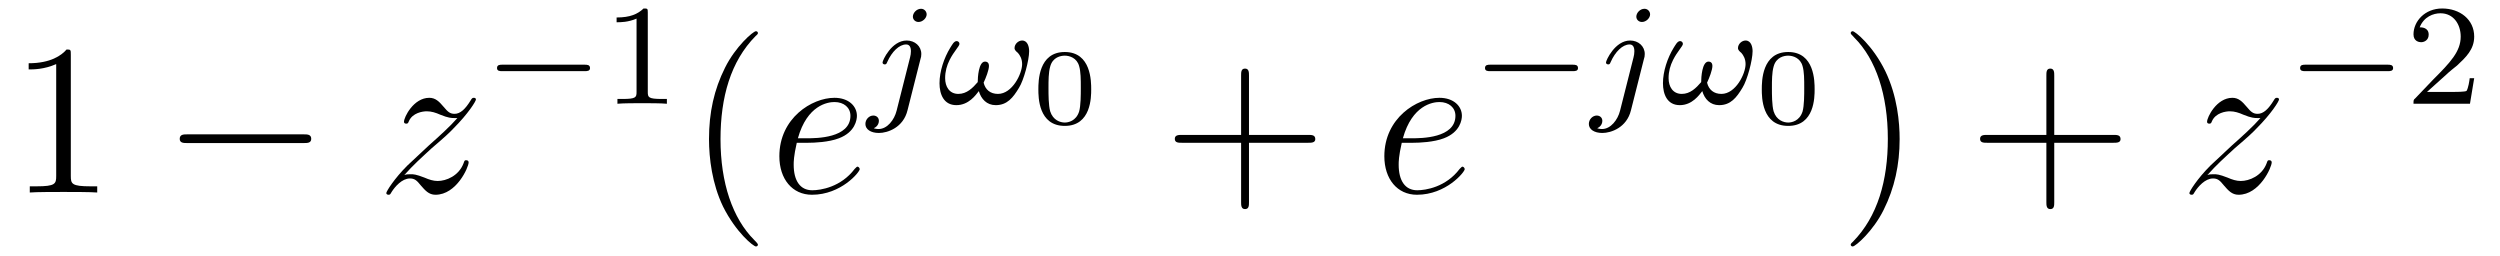
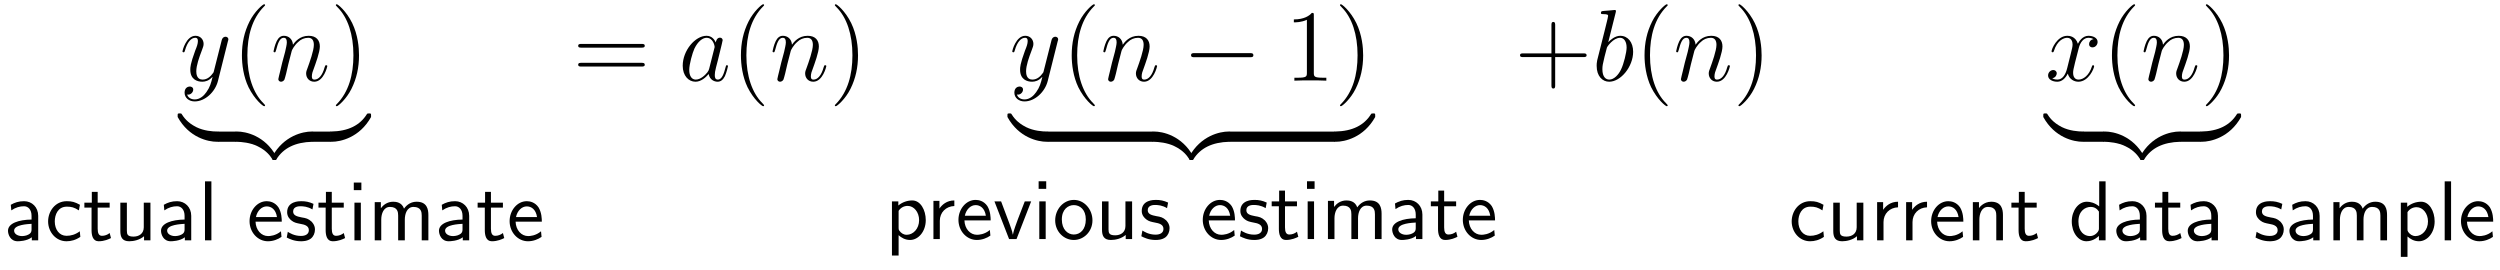
- <svg xmlns="http://www.w3.org/2000/svg" xmlns:xlink="http://www.w3.org/1999/xlink" viewBox="0 0 139.019 14.194" version="1.2">
+ <svg xmlns="http://www.w3.org/2000/svg" xmlns:xlink="http://www.w3.org/1999/xlink" viewBox="0 0 293.428 31.641" version="1.2">
  <defs>
    <g>
      <symbol overflow="visible" id="glyph0-0">
        <path style="stroke:none;" d="" />
      </symbol>
      <symbol overflow="visible" id="glyph0-1">
+         <path style="stroke:none;" d="M 3.141 1.344 C 2.828 1.797 2.359 2.203 1.766 2.203 C 1.625 2.203 1.047 2.172 0.875 1.625 C 0.906 1.641 0.969 1.641 0.984 1.641 C 1.344 1.641 1.594 1.328 1.594 1.047 C 1.594 0.781 1.359 0.688 1.188 0.688 C 0.984 0.688 0.578 0.828 0.578 1.406 C 0.578 2.016 1.094 2.438 1.766 2.438 C 2.969 2.438 4.172 1.344 4.5 0.016 L 5.672 -4.656 C 5.688 -4.703 5.719 -4.781 5.719 -4.859 C 5.719 -5.031 5.562 -5.156 5.391 -5.156 C 5.281 -5.156 5.031 -5.109 4.938 -4.75 L 4.047 -1.234 C 4 -1.016 4 -0.984 3.891 -0.859 C 3.656 -0.531 3.266 -0.125 2.688 -0.125 C 2.016 -0.125 1.953 -0.781 1.953 -1.094 C 1.953 -1.781 2.281 -2.703 2.609 -3.562 C 2.734 -3.906 2.812 -4.078 2.812 -4.312 C 2.812 -4.812 2.453 -5.266 1.859 -5.266 C 0.766 -5.266 0.328 -3.531 0.328 -3.438 C 0.328 -3.391 0.375 -3.328 0.453 -3.328 C 0.562 -3.328 0.578 -3.375 0.625 -3.547 C 0.906 -4.547 1.359 -5.031 1.828 -5.031 C 1.938 -5.031 2.141 -5.031 2.141 -4.641 C 2.141 -4.328 2.016 -3.984 1.828 -3.531 C 1.25 -1.953 1.25 -1.562 1.25 -1.281 C 1.25 -0.141 2.062 0.125 2.656 0.125 C 3 0.125 3.438 0.016 3.844 -0.438 L 3.859 -0.422 C 3.688 0.281 3.562 0.75 3.141 1.344 Z M 3.141 1.344 " />
+       </symbol>
+       <symbol overflow="visible" id="glyph0-2">
+         <path style="stroke:none;" d="M 2.469 -3.5 C 2.484 -3.578 2.781 -4.172 3.234 -4.547 C 3.531 -4.844 3.938 -5.031 4.406 -5.031 C 4.891 -5.031 5.062 -4.672 5.062 -4.203 C 5.062 -3.516 4.562 -2.156 4.328 -1.5 C 4.219 -1.219 4.156 -1.062 4.156 -0.844 C 4.156 -0.312 4.531 0.125 5.109 0.125 C 6.219 0.125 6.641 -1.641 6.641 -1.703 C 6.641 -1.766 6.594 -1.812 6.516 -1.812 C 6.406 -1.812 6.391 -1.781 6.328 -1.578 C 6.062 -0.594 5.609 -0.125 5.141 -0.125 C 5.016 -0.125 4.828 -0.125 4.828 -0.516 C 4.828 -0.812 4.953 -1.172 5.031 -1.344 C 5.266 -2 5.766 -3.328 5.766 -4.016 C 5.766 -4.734 5.359 -5.266 4.453 -5.266 C 3.375 -5.266 2.828 -4.516 2.609 -4.219 C 2.562 -4.906 2.078 -5.266 1.547 -5.266 C 1.172 -5.266 0.906 -5.047 0.703 -4.641 C 0.484 -4.203 0.328 -3.484 0.328 -3.438 C 0.328 -3.391 0.375 -3.328 0.453 -3.328 C 0.547 -3.328 0.562 -3.344 0.641 -3.625 C 0.828 -4.344 1.047 -5.031 1.516 -5.031 C 1.797 -5.031 1.891 -4.844 1.891 -4.484 C 1.891 -4.219 1.766 -3.75 1.688 -3.375 L 1.344 -2.094 C 1.297 -1.859 1.172 -1.328 1.109 -1.109 C 1.031 -0.797 0.891 -0.234 0.891 -0.172 C 0.891 -0.016 1.031 0.125 1.203 0.125 C 1.344 0.125 1.516 0.047 1.609 -0.125 C 1.641 -0.188 1.75 -0.609 1.812 -0.844 L 2.062 -1.922 Z M 2.469 -3.5 " />
+       </symbol>
+       <symbol overflow="visible" id="glyph0-3">
+         <path style="stroke:none;" d="M 3.594 -1.422 C 3.531 -1.219 3.531 -1.188 3.375 -0.969 C 3.109 -0.641 2.578 -0.125 2.016 -0.125 C 1.531 -0.125 1.25 -0.562 1.25 -1.266 C 1.25 -1.922 1.625 -3.266 1.859 -3.766 C 2.266 -4.609 2.828 -5.031 3.281 -5.031 C 4.078 -5.031 4.234 -4.047 4.234 -3.953 C 4.234 -3.938 4.203 -3.797 4.188 -3.766 Z M 4.359 -4.484 C 4.234 -4.797 3.906 -5.266 3.281 -5.266 C 1.938 -5.266 0.484 -3.531 0.484 -1.75 C 0.484 -0.578 1.172 0.125 1.984 0.125 C 2.641 0.125 3.203 -0.391 3.531 -0.781 C 3.656 -0.078 4.219 0.125 4.578 0.125 C 4.938 0.125 5.219 -0.094 5.438 -0.531 C 5.625 -0.938 5.797 -1.656 5.797 -1.703 C 5.797 -1.766 5.75 -1.812 5.672 -1.812 C 5.562 -1.812 5.562 -1.75 5.516 -1.578 C 5.328 -0.875 5.109 -0.125 4.609 -0.125 C 4.266 -0.125 4.25 -0.438 4.25 -0.672 C 4.25 -0.938 4.281 -1.078 4.391 -1.547 C 4.469 -1.844 4.531 -2.109 4.625 -2.453 C 5.062 -4.25 5.172 -4.672 5.172 -4.75 C 5.172 -4.906 5.047 -5.047 4.859 -5.047 C 4.484 -5.047 4.391 -4.625 4.359 -4.484 Z M 4.359 -4.484 " />
+       </symbol>
+       <symbol overflow="visible" id="glyph0-4">
+         <path style="stroke:none;" d="M 2.766 -8 C 2.766 -8.047 2.797 -8.109 2.797 -8.172 C 2.797 -8.297 2.672 -8.297 2.656 -8.297 C 2.641 -8.297 2.219 -8.266 2 -8.234 C 1.797 -8.219 1.609 -8.203 1.406 -8.188 C 1.109 -8.156 1.031 -8.156 1.031 -7.938 C 1.031 -7.812 1.141 -7.812 1.266 -7.812 C 1.875 -7.812 1.875 -7.703 1.875 -7.594 C 1.875 -7.5 1.781 -7.156 1.734 -6.938 L 1.453 -5.797 C 1.328 -5.312 0.641 -2.609 0.594 -2.391 C 0.531 -2.094 0.531 -1.891 0.531 -1.734 C 0.531 -0.516 1.219 0.125 2 0.125 C 3.375 0.125 4.812 -1.656 4.812 -3.391 C 4.812 -4.5 4.203 -5.266 3.297 -5.266 C 2.672 -5.266 2.109 -4.75 1.891 -4.516 Z M 2.016 -0.125 C 1.625 -0.125 1.203 -0.406 1.203 -1.344 C 1.203 -1.734 1.25 -1.953 1.453 -2.797 C 1.5 -2.953 1.688 -3.719 1.734 -3.875 C 1.75 -3.969 2.469 -5.031 3.281 -5.031 C 3.797 -5.031 4.047 -4.5 4.047 -3.891 C 4.047 -3.312 3.703 -1.953 3.406 -1.344 C 3.109 -0.688 2.562 -0.125 2.016 -0.125 Z M 2.016 -0.125 " />
+       </symbol>
+       <symbol overflow="visible" id="glyph0-5">
+         <path style="stroke:none;" d="M 5.672 -4.875 C 5.281 -4.812 5.141 -4.516 5.141 -4.297 C 5.141 -4 5.359 -3.906 5.531 -3.906 C 5.891 -3.906 6.141 -4.219 6.141 -4.547 C 6.141 -5.047 5.562 -5.266 5.062 -5.266 C 4.344 -5.266 3.938 -4.547 3.828 -4.328 C 3.547 -5.219 2.812 -5.266 2.594 -5.266 C 1.375 -5.266 0.734 -3.703 0.734 -3.438 C 0.734 -3.391 0.781 -3.328 0.859 -3.328 C 0.953 -3.328 0.984 -3.406 1 -3.453 C 1.406 -4.781 2.219 -5.031 2.562 -5.031 C 3.094 -5.031 3.203 -4.531 3.203 -4.25 C 3.203 -3.984 3.125 -3.703 2.984 -3.125 L 2.578 -1.5 C 2.406 -0.781 2.062 -0.125 1.422 -0.125 C 1.359 -0.125 1.062 -0.125 0.812 -0.281 C 1.25 -0.359 1.344 -0.719 1.344 -0.859 C 1.344 -1.094 1.156 -1.25 0.938 -1.25 C 0.641 -1.25 0.328 -0.984 0.328 -0.609 C 0.328 -0.109 0.891 0.125 1.406 0.125 C 1.984 0.125 2.391 -0.328 2.641 -0.828 C 2.828 -0.125 3.438 0.125 3.875 0.125 C 5.094 0.125 5.734 -1.453 5.734 -1.703 C 5.734 -1.766 5.688 -1.812 5.625 -1.812 C 5.516 -1.812 5.5 -1.75 5.469 -1.656 C 5.141 -0.609 4.453 -0.125 3.906 -0.125 C 3.484 -0.125 3.266 -0.438 3.266 -0.922 C 3.266 -1.188 3.312 -1.375 3.5 -2.156 L 3.922 -3.797 C 4.094 -4.5 4.5 -5.031 5.062 -5.031 C 5.078 -5.031 5.422 -5.031 5.672 -4.875 Z M 5.672 -4.875 " />
+       </symbol>
+       <symbol overflow="visible" id="glyph1-0">
+         <path style="stroke:none;" d="" />
+       </symbol>
+       <symbol overflow="visible" id="glyph1-1">
+         <path style="stroke:none;" d="M 3.891 2.906 C 3.891 2.875 3.891 2.844 3.688 2.641 C 2.484 1.438 1.812 -0.531 1.812 -2.969 C 1.812 -5.297 2.375 -7.297 3.766 -8.703 C 3.891 -8.812 3.891 -8.828 3.891 -8.875 C 3.891 -8.938 3.828 -8.969 3.781 -8.969 C 3.625 -8.969 2.641 -8.109 2.062 -6.938 C 1.453 -5.719 1.172 -4.453 1.172 -2.969 C 1.172 -1.906 1.344 -0.484 1.953 0.781 C 2.672 2.219 3.641 3 3.781 3 C 3.828 3 3.891 2.969 3.891 2.906 Z M 3.891 2.906 " />
+       </symbol>
+       <symbol overflow="visible" id="glyph1-2">
+         <path style="stroke:none;" d="M 3.375 -2.969 C 3.375 -3.891 3.25 -5.359 2.578 -6.75 C 1.875 -8.188 0.891 -8.969 0.766 -8.969 C 0.719 -8.969 0.656 -8.938 0.656 -8.875 C 0.656 -8.828 0.656 -8.812 0.859 -8.609 C 2.062 -7.406 2.719 -5.422 2.719 -2.984 C 2.719 -0.672 2.156 1.328 0.781 2.734 C 0.656 2.844 0.656 2.875 0.656 2.906 C 0.656 2.969 0.719 3 0.766 3 C 0.922 3 1.906 2.141 2.484 0.969 C 3.094 -0.25 3.375 -1.547 3.375 -2.969 Z M 3.375 -2.969 " />
+       </symbol>
+       <symbol overflow="visible" id="glyph1-3">
+         <path style="stroke:none;" d="M 8.062 -3.875 C 8.234 -3.875 8.453 -3.875 8.453 -4.094 C 8.453 -4.312 8.25 -4.312 8.062 -4.312 L 1.031 -4.312 C 0.859 -4.312 0.641 -4.312 0.641 -4.094 C 0.641 -3.875 0.844 -3.875 1.031 -3.875 Z M 8.062 -1.656 C 8.234 -1.656 8.453 -1.656 8.453 -1.859 C 8.453 -2.094 8.25 -2.094 8.062 -2.094 L 1.031 -2.094 C 0.859 -2.094 0.641 -2.094 0.641 -1.875 C 0.641 -1.656 0.844 -1.656 1.031 -1.656 Z M 8.062 -1.656 " />
+       </symbol>
+       <symbol overflow="visible" id="glyph1-4">
        <path style="stroke:none;" d="M 3.438 -7.656 C 3.438 -7.938 3.438 -7.953 3.203 -7.953 C 2.922 -7.625 2.312 -7.188 1.094 -7.188 L 1.094 -6.844 C 1.359 -6.844 1.953 -6.844 2.625 -7.141 L 2.625 -0.922 C 2.625 -0.484 2.578 -0.344 1.531 -0.344 L 1.156 -0.344 L 1.156 0 C 1.484 -0.031 2.641 -0.031 3.031 -0.031 C 3.438 -0.031 4.578 -0.031 4.906 0 L 4.906 -0.344 L 4.531 -0.344 C 3.484 -0.344 3.438 -0.484 3.438 -0.922 Z M 3.438 -7.656 " />
      </symbol>
-       <symbol overflow="visible" id="glyph0-2">
-         <path style="stroke:none;" d="M 3.891 2.906 C 3.891 2.875 3.891 2.844 3.688 2.641 C 2.484 1.438 1.812 -0.531 1.812 -2.969 C 1.812 -5.297 2.375 -7.297 3.766 -8.703 C 3.891 -8.812 3.891 -8.828 3.891 -8.875 C 3.891 -8.938 3.828 -8.969 3.781 -8.969 C 3.625 -8.969 2.641 -8.109 2.062 -6.938 C 1.453 -5.719 1.172 -4.453 1.172 -2.969 C 1.172 -1.906 1.344 -0.484 1.953 0.781 C 2.672 2.219 3.641 3 3.781 3 C 3.828 3 3.891 2.969 3.891 2.906 Z M 3.891 2.906 " />
-       </symbol>
-       <symbol overflow="visible" id="glyph0-3">
+       <symbol overflow="visible" id="glyph1-5">
        <path style="stroke:none;" d="M 4.766 -2.766 L 8.062 -2.766 C 8.234 -2.766 8.453 -2.766 8.453 -2.969 C 8.453 -3.203 8.25 -3.203 8.062 -3.203 L 4.766 -3.203 L 4.766 -6.5 C 4.766 -6.672 4.766 -6.891 4.547 -6.891 C 4.328 -6.891 4.328 -6.688 4.328 -6.5 L 4.328 -3.203 L 1.031 -3.203 C 0.859 -3.203 0.641 -3.203 0.641 -2.984 C 0.641 -2.766 0.844 -2.766 1.031 -2.766 L 4.328 -2.766 L 4.328 0.531 C 4.328 0.703 4.328 0.922 4.547 0.922 C 4.766 0.922 4.766 0.719 4.766 0.531 Z M 4.766 -2.766 " />
      </symbol>
-       <symbol overflow="visible" id="glyph0-4">
-         <path style="stroke:none;" d="M 3.375 -2.969 C 3.375 -3.891 3.25 -5.359 2.578 -6.75 C 1.875 -8.188 0.891 -8.969 0.766 -8.969 C 0.719 -8.969 0.656 -8.938 0.656 -8.875 C 0.656 -8.828 0.656 -8.812 0.859 -8.609 C 2.062 -7.406 2.719 -5.422 2.719 -2.984 C 2.719 -0.672 2.156 1.328 0.781 2.734 C 0.656 2.844 0.656 2.875 0.656 2.906 C 0.656 2.969 0.719 3 0.766 3 C 0.922 3 1.906 2.141 2.484 0.969 C 3.094 -0.25 3.375 -1.547 3.375 -2.969 Z M 3.375 -2.969 " />
-       </symbol>
-       <symbol overflow="visible" id="glyph1-0">
-         <path style="stroke:none;" d="" />
-       </symbol>
-       <symbol overflow="visible" id="glyph1-1">
+       <symbol overflow="visible" id="glyph2-0">
+         <path style="stroke:none;" d="" />
+       </symbol>
+       <symbol overflow="visible" id="glyph2-1">
+         <path style="stroke:none;" d="M 4.578 -0.922 C 4.578 -1.141 4.578 -1.203 4.453 -1.203 C 3.844 -1.203 2.844 -1.281 1.953 -1.719 C 0.875 -2.266 0.469 -2.891 0.219 -3.281 C 0.188 -3.328 0.125 -3.328 0 -3.328 C -0.234 -3.328 -0.234 -3.312 -0.234 -3.078 L -0.234 -2.906 C 1.109 -0.469 3.359 0 4.375 0 C 4.578 0 4.578 -0.016 4.578 -0.281 Z M 4.578 -0.922 " />
+       </symbol>
+       <symbol overflow="visible" id="glyph2-2">
+         <path style="stroke:none;" d="M 4.719 1.719 C 3.375 -0.734 1.125 -1.203 0.109 -1.203 C -0.094 -1.203 -0.094 -1.188 -0.094 -0.922 L -0.094 -0.281 C -0.094 -0.047 -0.094 0 0.047 0 C 0.641 0.016 1.641 0.094 2.531 0.531 C 3.609 1.062 4.016 1.688 4.266 2.078 C 4.297 2.141 4.359 2.141 4.484 2.141 C 4.719 2.141 4.719 2.125 4.719 1.875 Z M 4.719 1.719 " />
+       </symbol>
+       <symbol overflow="visible" id="glyph2-3">
+         <path style="stroke:none;" d="M 4.578 -0.922 C 4.578 -1.188 4.578 -1.203 4.375 -1.203 C 3.359 -1.203 1.109 -0.719 -0.234 1.719 L -0.234 1.875 C -0.234 2.125 -0.234 2.141 0 2.141 C 0.188 2.141 0.203 2.125 0.25 2.047 C 1.062 0.75 2.438 0.047 4.469 0 C 4.578 0 4.578 -0.062 4.578 -0.281 Z M 4.578 -0.922 " />
+       </symbol>
+       <symbol overflow="visible" id="glyph2-4">
+         <path style="stroke:none;" d="M 4.719 -3.078 C 4.719 -3.312 4.719 -3.328 4.484 -3.328 C 4.297 -3.328 4.281 -3.312 4.234 -3.25 C 3.422 -1.938 2.047 -1.234 0.016 -1.203 C -0.094 -1.203 -0.094 -1.125 -0.094 -0.922 L -0.094 -0.281 C -0.094 -0.016 -0.094 0 0.109 0 C 1.125 0 3.375 -0.484 4.719 -2.906 Z M 4.719 -3.078 " />
+       </symbol>
+       <symbol overflow="visible" id="glyph3-0">
+         <path style="stroke:none;" d="" />
+       </symbol>
+       <symbol overflow="visible" id="glyph3-1">
+         <path style="stroke:none;" d="M 3.984 -2.875 C 3.984 -3.891 3.25 -4.594 2.328 -4.594 C 1.688 -4.594 1.234 -4.438 0.766 -4.172 L 0.828 -3.516 C 1.344 -3.875 1.844 -4 2.328 -4 C 2.797 -4 3.203 -3.609 3.203 -2.875 L 3.203 -2.438 C 1.703 -2.422 0.438 -2 0.438 -1.125 C 0.438 -0.703 0.703 0.109 1.578 0.109 C 1.719 0.109 2.656 0.094 3.234 -0.359 L 3.234 0 L 3.984 0 Z M 3.203 -1.312 C 3.203 -1.125 3.203 -0.875 2.859 -0.688 C 2.578 -0.516 2.188 -0.5 2.078 -0.5 C 1.609 -0.5 1.156 -0.734 1.156 -1.141 C 1.156 -1.844 2.766 -1.906 3.203 -1.938 Z M 3.203 -1.312 " />
+       </symbol>
+       <symbol overflow="visible" id="glyph3-2">
+         <path style="stroke:none;" d="M 4.094 -4.172 C 3.5 -4.5 3.156 -4.594 2.547 -4.594 C 1.172 -4.594 0.359 -3.391 0.359 -2.219 C 0.359 -0.984 1.266 0.109 2.516 0.109 C 3.047 0.109 3.594 -0.031 4.141 -0.406 L 4.078 -1.062 C 3.562 -0.672 3.031 -0.531 2.516 -0.531 C 1.688 -0.531 1.141 -1.25 1.141 -2.219 C 1.141 -3 1.5 -3.953 2.562 -3.953 C 3.078 -3.953 3.422 -3.875 3.969 -3.516 Z M 4.094 -4.172 " />
+       </symbol>
+       <symbol overflow="visible" id="glyph3-3">
+         <path style="stroke:none;" d="M 1.75 -3.844 L 3.156 -3.844 L 3.156 -4.422 L 1.75 -4.422 L 1.75 -5.688 L 1.062 -5.688 L 1.062 -4.422 L 0.188 -4.422 L 0.188 -3.844 L 1.031 -3.844 L 1.031 -1.188 C 1.031 -0.594 1.172 0.109 1.859 0.109 C 2.547 0.109 3.062 -0.141 3.312 -0.266 L 3.156 -0.859 C 2.891 -0.641 2.578 -0.531 2.25 -0.531 C 1.891 -0.531 1.75 -0.828 1.75 -1.359 Z M 1.75 -3.844 " />
+       </symbol>
+       <symbol overflow="visible" id="glyph3-4">
+         <path style="stroke:none;" d="M 4.344 -4.422 L 3.562 -4.422 L 3.562 -1.531 C 3.562 -0.781 3 -0.438 2.359 -0.438 C 1.656 -0.438 1.578 -0.703 1.578 -1.125 L 1.578 -4.422 L 0.812 -4.422 L 0.812 -1.094 C 0.812 -0.375 1.031 0.109 1.859 0.109 C 2.391 0.109 3.094 -0.047 3.594 -0.484 L 3.594 0 L 4.344 0 Z M 4.344 -4.422 " />
+       </symbol>
+       <symbol overflow="visible" id="glyph3-5">
+         <path style="stroke:none;" d="M 1.562 -6.922 L 0.812 -6.922 L 0.812 0 L 1.562 0 Z M 1.562 -6.922 " />
+       </symbol>
+       <symbol overflow="visible" id="glyph3-6">
+         <path style="stroke:none;" d="M 4.125 -2.188 C 4.125 -2.516 4.109 -3.266 3.734 -3.875 C 3.312 -4.484 2.719 -4.594 2.359 -4.594 C 1.25 -4.594 0.344 -3.531 0.344 -2.25 C 0.344 -0.938 1.312 0.109 2.5 0.109 C 3.125 0.109 3.703 -0.125 4.094 -0.406 L 4.031 -1.062 C 3.406 -0.531 2.734 -0.5 2.516 -0.5 C 1.719 -0.5 1.078 -1.203 1.047 -2.188 Z M 1.094 -2.734 C 1.25 -3.484 1.781 -3.984 2.359 -3.984 C 2.875 -3.984 3.422 -3.656 3.562 -2.734 Z M 1.094 -2.734 " />
+       </symbol>
+       <symbol overflow="visible" id="glyph3-7">
+         <path style="stroke:none;" d="M 3.422 -4.281 C 2.906 -4.516 2.5 -4.594 1.984 -4.594 C 1.734 -4.594 0.328 -4.594 0.328 -3.297 C 0.328 -2.797 0.625 -2.484 0.875 -2.297 C 1.172 -2.078 1.391 -2.031 1.938 -1.922 C 2.297 -1.859 2.875 -1.734 2.875 -1.203 C 2.875 -0.516 2.094 -0.516 1.938 -0.516 C 1.141 -0.516 0.578 -0.891 0.406 -1 L 0.281 -0.328 C 0.594 -0.172 1.141 0.109 1.953 0.109 C 2.141 0.109 2.688 0.109 3.109 -0.203 C 3.422 -0.453 3.594 -0.844 3.594 -1.281 C 3.594 -1.828 3.219 -2.156 3.203 -2.188 C 2.812 -2.547 2.547 -2.609 2.047 -2.688 C 1.5 -2.797 1.031 -2.906 1.031 -3.391 C 1.031 -4 1.75 -4 1.891 -4 C 2.203 -4 2.734 -3.969 3.297 -3.625 Z M 3.422 -4.281 " />
+       </symbol>
+       <symbol overflow="visible" id="glyph3-8">
+         <path style="stroke:none;" d="M 1.625 -6.781 L 0.734 -6.781 L 0.734 -5.891 L 1.625 -5.891 Z M 1.562 -4.422 L 0.812 -4.422 L 0.812 0 L 1.562 0 Z M 1.562 -4.422 " />
+       </symbol>
+       <symbol overflow="visible" id="glyph3-9">
+         <path style="stroke:none;" d="M 7.109 -2.969 C 7.109 -3.641 6.953 -4.531 5.734 -4.531 C 5.141 -4.531 4.625 -4.25 4.25 -3.719 C 4 -4.469 3.297 -4.531 2.984 -4.531 C 2.266 -4.531 1.797 -4.125 1.531 -3.766 L 1.531 -4.484 L 0.812 -4.484 L 0.812 0 L 1.578 0 L 1.578 -2.438 C 1.578 -3.125 1.859 -3.922 2.594 -3.922 C 3.516 -3.922 3.562 -3.281 3.562 -2.906 L 3.562 0 L 4.344 0 L 4.344 -2.438 C 4.344 -3.125 4.609 -3.922 5.359 -3.922 C 6.281 -3.922 6.328 -3.281 6.328 -2.906 L 6.328 0 L 7.109 0 Z M 7.109 -2.969 " />
+       </symbol>
+       <symbol overflow="visible" id="glyph3-10">
+         <path style="stroke:none;" d="M 1.594 -0.453 C 1.906 -0.172 2.344 0.109 2.938 0.109 C 3.906 0.109 4.781 -0.875 4.781 -2.219 C 4.781 -3.422 4.156 -4.531 3.203 -4.531 C 2.609 -4.531 2.031 -4.328 1.562 -3.938 L 1.562 -4.422 L 0.812 -4.422 L 0.812 1.938 L 1.594 1.938 Z M 1.594 -3.312 C 1.828 -3.672 2.219 -3.891 2.656 -3.891 C 3.406 -3.891 4 -3.141 4 -2.219 C 4 -1.203 3.297 -0.5 2.547 -0.5 C 2.156 -0.5 1.891 -0.703 1.688 -0.969 C 1.594 -1.109 1.594 -1.141 1.594 -1.312 Z M 1.594 -3.312 " />
+       </symbol>
+       <symbol overflow="visible" id="glyph3-11">
+         <path style="stroke:none;" d="M 1.562 -2.141 C 1.562 -3.125 2.281 -3.844 3.266 -3.875 L 3.266 -4.531 C 2.375 -4.531 1.828 -4.031 1.516 -3.578 L 1.516 -4.484 L 0.812 -4.484 L 0.812 0 L 1.562 0 Z M 1.562 -2.141 " />
+       </symbol>
+       <symbol overflow="visible" id="glyph3-12">
+         <path style="stroke:none;" d="M 4.453 -4.422 L 3.703 -4.422 L 2.906 -2.359 C 2.703 -1.797 2.391 -1 2.312 -0.531 L 2.297 -0.531 C 2.25 -0.891 1.984 -1.578 1.891 -1.844 L 0.922 -4.422 L 0.141 -4.422 L 1.859 0 L 2.734 0 Z M 4.453 -4.422 " />
+       </symbol>
+       <symbol overflow="visible" id="glyph3-13">
+         <path style="stroke:none;" d="M 4.672 -2.188 C 4.672 -3.531 3.672 -4.594 2.5 -4.594 C 1.266 -4.594 0.297 -3.5 0.297 -2.188 C 0.297 -0.875 1.312 0.109 2.484 0.109 C 3.672 0.109 4.672 -0.891 4.672 -2.188 Z M 2.484 -0.531 C 1.797 -0.531 1.078 -1.094 1.078 -2.297 C 1.078 -3.5 1.828 -3.984 2.484 -3.984 C 3.188 -3.984 3.891 -3.469 3.891 -2.297 C 3.891 -1.109 3.219 -0.531 2.484 -0.531 Z M 2.484 -0.531 " />
+       </symbol>
+       <symbol overflow="visible" id="glyph3-14">
+         <path style="stroke:none;" d="M 4.344 -2.969 C 4.344 -3.625 4.188 -4.531 2.969 -4.531 C 2.078 -4.531 1.578 -3.859 1.531 -3.781 L 1.531 -4.484 L 0.812 -4.484 L 0.812 0 L 1.578 0 L 1.578 -2.438 C 1.578 -3.094 1.828 -3.922 2.594 -3.922 C 3.547 -3.922 3.562 -3.219 3.562 -2.906 L 3.562 0 L 4.344 0 Z M 4.344 -2.969 " />
+       </symbol>
+       <symbol overflow="visible" id="glyph3-15">
+         <path style="stroke:none;" d="M 4.328 -6.922 L 3.578 -6.922 L 3.578 -3.984 C 3.047 -4.422 2.5 -4.531 2.125 -4.531 C 1.141 -4.531 0.359 -3.5 0.359 -2.219 C 0.359 -0.906 1.125 0.109 2.078 0.109 C 2.406 0.109 2.984 0.016 3.547 -0.516 L 3.547 0 L 4.328 0 Z M 3.547 -1.391 C 3.547 -1.25 3.531 -1.062 3.219 -0.781 C 2.984 -0.578 2.734 -0.5 2.484 -0.5 C 1.859 -0.5 1.141 -0.969 1.141 -2.203 C 1.141 -3.516 2 -3.922 2.578 -3.922 C 3.031 -3.922 3.328 -3.703 3.547 -3.375 Z M 3.547 -1.391 " />
+       </symbol>
+       <symbol overflow="visible" id="glyph4-0">
+         <path style="stroke:none;" d="" />
+       </symbol>
+       <symbol overflow="visible" id="glyph4-1">
        <path style="stroke:none;" d="M 7.875 -2.75 C 8.078 -2.75 8.297 -2.75 8.297 -2.984 C 8.297 -3.234 8.078 -3.234 7.875 -3.234 L 1.406 -3.234 C 1.203 -3.234 0.984 -3.234 0.984 -2.984 C 0.984 -2.75 1.203 -2.75 1.406 -2.75 Z M 7.875 -2.75 " />
-       </symbol>
-       <symbol overflow="visible" id="glyph2-0">
-         <path style="stroke:none;" d="" />
-       </symbol>
-       <symbol overflow="visible" id="glyph2-1">
-         <path style="stroke:none;" d="M 1.516 -0.969 C 2.031 -1.547 2.453 -1.922 3.047 -2.469 C 3.766 -3.078 4.078 -3.375 4.25 -3.562 C 5.078 -4.391 5.5 -5.078 5.5 -5.172 C 5.5 -5.266 5.406 -5.266 5.375 -5.266 C 5.297 -5.266 5.266 -5.219 5.219 -5.141 C 4.906 -4.625 4.625 -4.375 4.312 -4.375 C 4.062 -4.375 3.938 -4.484 3.703 -4.766 C 3.453 -5.062 3.25 -5.266 2.906 -5.266 C 2.031 -5.266 1.5 -4.188 1.5 -3.938 C 1.5 -3.891 1.516 -3.828 1.625 -3.828 C 1.719 -3.828 1.734 -3.875 1.766 -3.953 C 1.969 -4.438 2.547 -4.516 2.766 -4.516 C 3.031 -4.516 3.266 -4.438 3.516 -4.328 C 3.969 -4.141 4.156 -4.141 4.281 -4.141 C 4.359 -4.141 4.406 -4.141 4.469 -4.141 C 4.078 -3.688 3.438 -3.109 2.891 -2.625 L 1.688 -1.5 C 0.953 -0.766 0.516 -0.062 0.516 0.031 C 0.516 0.094 0.578 0.125 0.641 0.125 C 0.719 0.125 0.734 0.109 0.812 -0.031 C 1 -0.328 1.391 -0.781 1.828 -0.781 C 2.078 -0.781 2.203 -0.688 2.438 -0.391 C 2.672 -0.125 2.875 0.125 3.25 0.125 C 4.422 0.125 5.094 -1.406 5.094 -1.672 C 5.094 -1.719 5.078 -1.797 4.953 -1.797 C 4.859 -1.797 4.859 -1.75 4.812 -1.625 C 4.547 -0.922 3.844 -0.641 3.375 -0.641 C 3.125 -0.641 2.891 -0.719 2.641 -0.828 C 2.156 -1.016 2.031 -1.016 1.875 -1.016 C 1.75 -1.016 1.625 -1.016 1.516 -0.969 Z M 1.516 -0.969 " />
-       </symbol>
-       <symbol overflow="visible" id="glyph2-2">
-         <path style="stroke:none;" d="M 2.141 -2.766 C 2.469 -2.766 3.281 -2.797 3.844 -3.016 C 4.75 -3.359 4.844 -4.047 4.844 -4.266 C 4.844 -4.797 4.391 -5.266 3.594 -5.266 C 2.344 -5.266 0.531 -4.141 0.531 -2.016 C 0.531 -0.75 1.25 0.125 2.344 0.125 C 3.969 0.125 5 -1.141 5 -1.297 C 5 -1.375 4.922 -1.438 4.875 -1.438 C 4.844 -1.438 4.828 -1.422 4.719 -1.312 C 3.953 -0.297 2.828 -0.125 2.359 -0.125 C 1.688 -0.125 1.328 -0.656 1.328 -1.547 C 1.328 -1.703 1.328 -2.016 1.5 -2.766 Z M 1.562 -3.016 C 2.078 -4.859 3.219 -5.031 3.594 -5.031 C 4.125 -5.031 4.484 -4.719 4.484 -4.266 C 4.484 -3.016 2.562 -3.016 2.062 -3.016 Z M 1.562 -3.016 " />
-       </symbol>
-       <symbol overflow="visible" id="glyph3-0">
-         <path style="stroke:none;" d="" />
-       </symbol>
-       <symbol overflow="visible" id="glyph3-1">
-         <path style="stroke:none;" d="M 5.562 -1.812 C 5.703 -1.812 5.875 -1.812 5.875 -1.984 C 5.875 -2.172 5.703 -2.172 5.562 -2.172 L 1 -2.172 C 0.875 -2.172 0.703 -2.172 0.703 -1.984 C 0.703 -1.812 0.875 -1.812 1 -1.812 Z M 5.562 -1.812 " />
-       </symbol>
-       <symbol overflow="visible" id="glyph4-0">
-         <path style="stroke:none;" d="" />
-       </symbol>
-       <symbol overflow="visible" id="glyph4-1">
-         <path style="stroke:none;" d="M 2.5 -5.078 C 2.5 -5.297 2.484 -5.297 2.266 -5.297 C 1.938 -4.984 1.516 -4.797 0.766 -4.797 L 0.766 -4.531 C 0.984 -4.531 1.406 -4.531 1.875 -4.734 L 1.875 -0.656 C 1.875 -0.359 1.844 -0.266 1.094 -0.266 L 0.812 -0.266 L 0.812 0 C 1.141 -0.031 1.828 -0.031 2.188 -0.031 C 2.547 -0.031 3.234 -0.031 3.562 0 L 3.562 -0.266 L 3.281 -0.266 C 2.531 -0.266 2.5 -0.359 2.5 -0.656 Z M 2.5 -5.078 " />
-       </symbol>
-       <symbol overflow="visible" id="glyph4-2">
-         <path style="stroke:none;" d="M 2.25 -1.625 C 2.375 -1.75 2.703 -2.016 2.844 -2.125 C 3.328 -2.578 3.797 -3.016 3.797 -3.734 C 3.797 -4.688 3 -5.297 2.016 -5.297 C 1.047 -5.297 0.422 -4.578 0.422 -3.859 C 0.422 -3.469 0.734 -3.422 0.844 -3.422 C 1.016 -3.422 1.266 -3.531 1.266 -3.844 C 1.266 -4.25 0.859 -4.25 0.766 -4.25 C 1 -4.844 1.531 -5.031 1.922 -5.031 C 2.656 -5.031 3.047 -4.406 3.047 -3.734 C 3.047 -2.906 2.469 -2.297 1.516 -1.344 L 0.516 -0.297 C 0.422 -0.219 0.422 -0.203 0.422 0 L 3.562 0 L 3.797 -1.422 L 3.547 -1.422 C 3.531 -1.266 3.469 -0.875 3.375 -0.719 C 3.328 -0.656 2.719 -0.656 2.594 -0.656 L 1.172 -0.656 Z M 2.25 -1.625 " />
-       </symbol>
-       <symbol overflow="visible" id="glyph5-0">
-         <path style="stroke:none;" d="" />
-       </symbol>
-       <symbol overflow="visible" id="glyph5-1">
-         <path style="stroke:none;" d="M 3.297 -4.969 C 3.297 -5.125 3.172 -5.281 2.984 -5.281 C 2.734 -5.281 2.531 -5.047 2.531 -4.844 C 2.531 -4.688 2.656 -4.547 2.844 -4.547 C 3.078 -4.547 3.297 -4.766 3.297 -4.969 Z M 1.625 0.391 C 1.5 0.891 1.109 1.406 0.625 1.406 C 0.5 1.406 0.375 1.375 0.359 1.359 C 0.609 1.25 0.641 1.031 0.641 0.953 C 0.641 0.766 0.5 0.656 0.328 0.656 C 0.109 0.656 -0.109 0.859 -0.109 1.125 C -0.109 1.422 0.188 1.625 0.641 1.625 C 1.125 1.625 2 1.328 2.234 0.359 L 2.953 -2.484 C 2.984 -2.578 3 -2.641 3 -2.766 C 3 -3.203 2.641 -3.516 2.188 -3.516 C 1.344 -3.516 0.844 -2.406 0.844 -2.297 C 0.844 -2.219 0.906 -2.188 0.969 -2.188 C 1.047 -2.188 1.062 -2.219 1.109 -2.328 C 1.359 -2.891 1.766 -3.297 2.156 -3.297 C 2.328 -3.297 2.422 -3.172 2.422 -2.922 C 2.422 -2.812 2.406 -2.688 2.375 -2.578 Z M 1.625 0.391 " />
-       </symbol>
-       <symbol overflow="visible" id="glyph5-2">
-         <path style="stroke:none;" d="M 5.109 -2.922 C 5.109 -3.156 5.031 -3.516 4.719 -3.516 C 4.516 -3.516 4.297 -3.328 4.297 -3.094 C 4.297 -2.984 4.391 -2.906 4.484 -2.828 C 4.594 -2.703 4.719 -2.5 4.719 -2.203 C 4.719 -1.672 4.172 -0.547 3.375 -0.547 C 2.953 -0.547 2.672 -0.781 2.578 -1.172 C 2.703 -1.438 2.875 -1.875 2.875 -2.109 C 2.875 -2.234 2.812 -2.344 2.656 -2.344 C 2.297 -2.344 2.25 -1.453 2.25 -1.203 C 1.969 -0.875 1.641 -0.547 1.172 -0.547 C 0.672 -0.547 0.438 -0.953 0.438 -1.422 C 0.438 -1.797 0.531 -2.125 0.688 -2.438 C 0.922 -2.906 1.234 -3.203 1.234 -3.328 C 1.234 -3.422 1.156 -3.484 1.078 -3.484 C 0.922 -3.484 0.812 -3.25 0.719 -3.109 C 0.375 -2.547 0.125 -1.797 0.125 -1.141 C 0.125 -0.531 0.359 0.078 1.062 0.078 C 1.75 0.078 2.141 -0.484 2.312 -0.703 C 2.438 -0.266 2.75 0.078 3.25 0.078 C 3.891 0.078 4.219 -0.344 4.547 -0.891 C 4.812 -1.312 5.109 -2.422 5.109 -2.922 Z M 5.109 -2.922 " />
-       </symbol>
-       <symbol overflow="visible" id="glyph6-0">
-         <path style="stroke:none;" d="" />
-       </symbol>
-       <symbol overflow="visible" id="glyph6-1">
-         <path style="stroke:none;" d="M 3.297 -1.906 C 3.297 -2.344 3.297 -3.984 1.828 -3.984 C 0.359 -3.984 0.359 -2.344 0.359 -1.906 C 0.359 -1.484 0.359 0.125 1.828 0.125 C 3.297 0.125 3.297 -1.484 3.297 -1.906 Z M 1.828 -0.062 C 1.578 -0.062 1.172 -0.188 1.016 -0.688 C 0.922 -1.031 0.922 -1.609 0.922 -1.984 C 0.922 -2.391 0.922 -2.844 1.016 -3.172 C 1.156 -3.703 1.609 -3.781 1.828 -3.781 C 2.094 -3.781 2.5 -3.656 2.625 -3.203 C 2.719 -2.891 2.719 -2.453 2.719 -1.984 C 2.719 -1.609 2.719 -1 2.625 -0.672 C 2.453 -0.141 2.016 -0.062 1.828 -0.062 Z M 1.828 -0.062 " />
      </symbol>
    </g>
  </defs>
  <g id="surface1">
    <g style="fill:rgb(0%,0%,0%);fill-opacity:1;">
-       <use xlink:href="#glyph0-1" x="0.5" y="10.705" />
-     </g>
-     <g style="fill:rgb(0%,0%,0%);fill-opacity:1;">
-       <use xlink:href="#glyph1-1" x="9.01" y="10.705" />
-     </g>
-     <g style="fill:rgb(0%,0%,0%);fill-opacity:1;">
-       <use xlink:href="#glyph2-1" x="20.965" y="10.705" />
-     </g>
-     <g style="fill:rgb(0%,0%,0%);fill-opacity:1;">
-       <use xlink:href="#glyph3-1" x="26.935" y="5.769" />
-     </g>
-     <g style="fill:rgb(0%,0%,0%);fill-opacity:1;">
-       <use xlink:href="#glyph4-1" x="33.522" y="5.769" />
-     </g>
-     <g style="fill:rgb(0%,0%,0%);fill-opacity:1;">
-       <use xlink:href="#glyph0-2" x="38.254" y="10.705" />
-     </g>
-     <g style="fill:rgb(0%,0%,0%);fill-opacity:1;">
-       <use xlink:href="#glyph2-2" x="42.807" y="10.705" />
-     </g>
-     <g style="fill:rgb(0%,0%,0%);fill-opacity:1;">
-       <use xlink:href="#glyph5-1" x="48.232" y="5.769" />
-     </g>
-     <g style="fill:rgb(0%,0%,0%);fill-opacity:1;">
-       <use xlink:href="#glyph5-2" x="52.119" y="5.769" />
-     </g>
-     <g style="fill:rgb(0%,0%,0%);fill-opacity:1;">
-       <use xlink:href="#glyph6-1" x="57.382" y="6.876" />
-     </g>
-     <g style="fill:rgb(0%,0%,0%);fill-opacity:1;">
-       <use xlink:href="#glyph0-3" x="64.687" y="10.705" />
-     </g>
-     <g style="fill:rgb(0%,0%,0%);fill-opacity:1;">
-       <use xlink:href="#glyph2-2" x="76.449" y="10.705" />
-     </g>
-     <g style="fill:rgb(0%,0%,0%);fill-opacity:1;">
-       <use xlink:href="#glyph3-1" x="81.874" y="5.769" />
-     </g>
-     <g style="fill:rgb(0%,0%,0%);fill-opacity:1;">
-       <use xlink:href="#glyph5-1" x="88.461" y="5.769" />
-     </g>
-     <g style="fill:rgb(0%,0%,0%);fill-opacity:1;">
-       <use xlink:href="#glyph5-2" x="92.348" y="5.769" />
-     </g>
-     <g style="fill:rgb(0%,0%,0%);fill-opacity:1;">
-       <use xlink:href="#glyph6-1" x="97.61" y="6.876" />
-     </g>
-     <g style="fill:rgb(0%,0%,0%);fill-opacity:1;">
-       <use xlink:href="#glyph0-4" x="102.259" y="10.705" />
-     </g>
-     <g style="fill:rgb(0%,0%,0%);fill-opacity:1;">
-       <use xlink:href="#glyph0-3" x="109.466" y="10.705" />
-     </g>
-     <g style="fill:rgb(0%,0%,0%);fill-opacity:1;">
-       <use xlink:href="#glyph2-1" x="121.23" y="10.705" />
-     </g>
-     <g style="fill:rgb(0%,0%,0%);fill-opacity:1;">
-       <use xlink:href="#glyph3-1" x="127.2" y="5.769" />
-     </g>
-     <g style="fill:rgb(0%,0%,0%);fill-opacity:1;">
-       <use xlink:href="#glyph4-2" x="133.787" y="5.769" />
+       <use xlink:href="#glyph0-1" x="21.086" y="9.467" />
+     </g>
+     <g style="fill:rgb(0%,0%,0%);fill-opacity:1;">
+       <use xlink:href="#glyph1-1" x="27.223" y="9.467" />
+     </g>
+     <g style="fill:rgb(0%,0%,0%);fill-opacity:1;">
+       <use xlink:href="#glyph0-2" x="31.775" y="9.467" />
+     </g>
+     <g style="fill:rgb(0%,0%,0%);fill-opacity:1;">
+       <use xlink:href="#glyph1-2" x="38.763" y="9.467" />
+     </g>
+     <g style="fill:rgb(0%,0%,0%);fill-opacity:1;">
+       <use xlink:href="#glyph2-1" x="21.086" y="16.64" />
+     </g>
+     <path style=" stroke:none;fill-rule:nonzero;fill:rgb(0%,0%,0%);fill-opacity:1;" d="M 25.57 16.641 L 27.719 16.641 L 27.719 15.445 L 25.57 15.445 Z M 25.57 16.641 " />
+     <g style="fill:rgb(0%,0%,0%);fill-opacity:1;">
+       <use xlink:href="#glyph2-2" x="27.717" y="16.64" />
+       <use xlink:href="#glyph2-3" x="32.2" y="16.64" />
+     </g>
+     <path style=" stroke:none;fill-rule:nonzero;fill:rgb(0%,0%,0%);fill-opacity:1;" d="M 36.684 16.641 L 38.832 16.641 L 38.832 15.445 L 36.684 15.445 Z M 36.684 16.641 " />
+     <g style="fill:rgb(0%,0%,0%);fill-opacity:1;">
+       <use xlink:href="#glyph2-4" x="38.832" y="16.64" />
+     </g>
+     <g style="fill:rgb(0%,0%,0%);fill-opacity:1;">
+       <use xlink:href="#glyph3-1" x="0.5" y="28.208" />
+       <use xlink:href="#glyph3-2" x="5.288" y="28.208" />
+       <use xlink:href="#glyph3-3" x="9.715" y="28.208" />
+       <use xlink:href="#glyph3-4" x="13.313" y="28.208" />
+       <use xlink:href="#glyph3-1" x="18.461" y="28.208" />
+       <use xlink:href="#glyph3-5" x="23.249" y="28.208" />
+     </g>
+     <g style="fill:rgb(0%,0%,0%);fill-opacity:1;">
+       <use xlink:href="#glyph3-6" x="28.946" y="28.208" />
+       <use xlink:href="#glyph3-7" x="33.374" y="28.208" />
+       <use xlink:href="#glyph3-3" x="37.192" y="28.208" />
+       <use xlink:href="#glyph3-8" x="40.79" y="28.208" />
+       <use xlink:href="#glyph3-9" x="43.17" y="28.208" />
+       <use xlink:href="#glyph3-1" x="51.084" y="28.208" />
+       <use xlink:href="#glyph3-3" x="55.872" y="28.208" />
+       <use xlink:href="#glyph3-6" x="59.47" y="28.208" />
+     </g>
+     <g style="fill:rgb(0%,0%,0%);fill-opacity:1;">
+       <use xlink:href="#glyph1-3" x="67.222" y="9.467" />
+     </g>
+     <g style="fill:rgb(0%,0%,0%);fill-opacity:1;">
+       <use xlink:href="#glyph0-3" x="79.647" y="9.467" />
+     </g>
+     <g style="fill:rgb(0%,0%,0%);fill-opacity:1;">
+       <use xlink:href="#glyph1-1" x="85.792" y="9.467" />
+     </g>
+     <g style="fill:rgb(0%,0%,0%);fill-opacity:1;">
+       <use xlink:href="#glyph0-2" x="90.345" y="9.467" />
+     </g>
+     <g style="fill:rgb(0%,0%,0%);fill-opacity:1;">
+       <use xlink:href="#glyph1-2" x="97.332" y="9.467" />
+     </g>
+     <g style="fill:rgb(0%,0%,0%);fill-opacity:1;">
+       <use xlink:href="#glyph0-1" x="118.479" y="9.467" />
+     </g>
+     <g style="fill:rgb(0%,0%,0%);fill-opacity:1;">
+       <use xlink:href="#glyph1-1" x="124.616" y="9.467" />
+     </g>
+     <g style="fill:rgb(0%,0%,0%);fill-opacity:1;">
+       <use xlink:href="#glyph0-2" x="129.168" y="9.467" />
+     </g>
+     <g style="fill:rgb(0%,0%,0%);fill-opacity:1;">
+       <use xlink:href="#glyph4-1" x="138.812" y="9.467" />
+     </g>
+     <g style="fill:rgb(0%,0%,0%);fill-opacity:1;">
+       <use xlink:href="#glyph1-4" x="150.767" y="9.467" />
+       <use xlink:href="#glyph1-2" x="156.62" y="9.467" />
+     </g>
+     <g style="fill:rgb(0%,0%,0%);fill-opacity:1;">
+       <use xlink:href="#glyph2-1" x="118.479" y="16.64" />
+     </g>
+     <path style=" stroke:none;fill-rule:nonzero;fill:rgb(0%,0%,0%);fill-opacity:1;" d="M 122.961 16.641 L 135.344 16.641 L 135.344 15.445 L 122.961 15.445 Z M 122.961 16.641 " />
+     <g style="fill:rgb(0%,0%,0%);fill-opacity:1;">
+       <use xlink:href="#glyph2-2" x="135.343" y="16.64" />
+       <use xlink:href="#glyph2-3" x="139.826" y="16.64" />
+     </g>
+     <path style=" stroke:none;fill-rule:nonzero;fill:rgb(0%,0%,0%);fill-opacity:1;" d="M 144.309 16.641 L 156.688 16.641 L 156.688 15.445 L 144.309 15.445 Z M 144.309 16.641 " />
+     <g style="fill:rgb(0%,0%,0%);fill-opacity:1;">
+       <use xlink:href="#glyph2-4" x="156.689" y="16.64" />
+     </g>
+     <g style="fill:rgb(0%,0%,0%);fill-opacity:1;">
+       <use xlink:href="#glyph3-10" x="103.877" y="28.057" />
+     </g>
+     <g style="fill:rgb(0%,0%,0%);fill-opacity:1;">
+       <use xlink:href="#glyph3-11" x="108.746" y="28.057" />
+       <use xlink:href="#glyph3-6" x="112.15" y="28.057" />
+       <use xlink:href="#glyph3-12" x="116.577" y="28.057" />
+       <use xlink:href="#glyph3-8" x="121.171" y="28.057" />
+       <use xlink:href="#glyph3-13" x="123.551" y="28.057" />
+       <use xlink:href="#glyph3-4" x="128.532" y="28.057" />
+       <use xlink:href="#glyph3-7" x="133.68" y="28.057" />
+     </g>
+     <g style="fill:rgb(0%,0%,0%);fill-opacity:1;">
+       <use xlink:href="#glyph3-6" x="140.826" y="28.057" />
+       <use xlink:href="#glyph3-7" x="145.254" y="28.057" />
+       <use xlink:href="#glyph3-3" x="149.072" y="28.057" />
+       <use xlink:href="#glyph3-8" x="152.67" y="28.057" />
+       <use xlink:href="#glyph3-9" x="155.05" y="28.057" />
+       <use xlink:href="#glyph3-1" x="162.964" y="28.057" />
+       <use xlink:href="#glyph3-3" x="167.752" y="28.057" />
+       <use xlink:href="#glyph3-6" x="171.35" y="28.057" />
+     </g>
+     <g style="fill:rgb(0%,0%,0%);fill-opacity:1;">
+       <use xlink:href="#glyph1-5" x="177.767" y="9.467" />
+     </g>
+     <g style="fill:rgb(0%,0%,0%);fill-opacity:1;">
+       <use xlink:href="#glyph0-4" x="186.871" y="9.467" />
+     </g>
+     <g style="fill:rgb(0%,0%,0%);fill-opacity:1;">
+       <use xlink:href="#glyph1-1" x="191.849" y="9.467" />
+     </g>
+     <g style="fill:rgb(0%,0%,0%);fill-opacity:1;">
+       <use xlink:href="#glyph0-2" x="196.401" y="9.467" />
+     </g>
+     <g style="fill:rgb(0%,0%,0%);fill-opacity:1;">
+       <use xlink:href="#glyph1-2" x="203.388" y="9.467" />
+     </g>
+     <g style="fill:rgb(0%,0%,0%);fill-opacity:1;">
+       <use xlink:href="#glyph0-5" x="240.058" y="9.467" />
+     </g>
+     <g style="fill:rgb(0%,0%,0%);fill-opacity:1;">
+       <use xlink:href="#glyph1-1" x="246.71" y="9.467" />
+     </g>
+     <g style="fill:rgb(0%,0%,0%);fill-opacity:1;">
+       <use xlink:href="#glyph0-2" x="251.263" y="9.467" />
+     </g>
+     <g style="fill:rgb(0%,0%,0%);fill-opacity:1;">
+       <use xlink:href="#glyph1-2" x="258.25" y="9.467" />
+     </g>
+     <g style="fill:rgb(0%,0%,0%);fill-opacity:1;">
+       <use xlink:href="#glyph2-1" x="240.058" y="16.64" />
+     </g>
+     <path style=" stroke:none;fill-rule:nonzero;fill:rgb(0%,0%,0%);fill-opacity:1;" d="M 244.543 16.641 L 246.949 16.641 L 246.949 15.445 L 244.543 15.445 Z M 244.543 16.641 " />
+     <g style="fill:rgb(0%,0%,0%);fill-opacity:1;">
+       <use xlink:href="#glyph2-2" x="246.947" y="16.64" />
+       <use xlink:href="#glyph2-3" x="251.43" y="16.64" />
+     </g>
+     <path style=" stroke:none;fill-rule:nonzero;fill:rgb(0%,0%,0%);fill-opacity:1;" d="M 255.914 16.641 L 258.32 16.641 L 258.32 15.445 L 255.914 15.445 Z M 255.914 16.641 " />
+     <g style="fill:rgb(0%,0%,0%);fill-opacity:1;">
+       <use xlink:href="#glyph2-4" x="258.319" y="16.64" />
+     </g>
+     <g style="fill:rgb(0%,0%,0%);fill-opacity:1;">
+       <use xlink:href="#glyph3-2" x="209.933" y="28.208" />
+       <use xlink:href="#glyph3-4" x="214.36" y="28.208" />
+       <use xlink:href="#glyph3-11" x="219.508" y="28.208" />
+       <use xlink:href="#glyph3-11" x="222.912" y="28.208" />
+       <use xlink:href="#glyph3-6" x="226.316" y="28.208" />
+       <use xlink:href="#glyph3-14" x="230.744" y="28.208" />
+       <use xlink:href="#glyph3-3" x="235.892" y="28.208" />
+     </g>
+     <g style="fill:rgb(0%,0%,0%);fill-opacity:1;">
+       <use xlink:href="#glyph3-15" x="242.807" y="28.208" />
+       <use xlink:href="#glyph3-1" x="247.954" y="28.208" />
+       <use xlink:href="#glyph3-3" x="252.742" y="28.208" />
+       <use xlink:href="#glyph3-1" x="256.34" y="28.208" />
+     </g>
+     <g style="fill:rgb(0%,0%,0%);fill-opacity:1;">
+       <use xlink:href="#glyph3-7" x="264.455" y="28.208" />
+       <use xlink:href="#glyph3-1" x="268.274" y="28.208" />
+       <use xlink:href="#glyph3-9" x="273.062" y="28.208" />
+       <use xlink:href="#glyph3-10" x="280.976" y="28.208" />
+       <use xlink:href="#glyph3-5" x="286.124" y="28.208" />
+       <use xlink:href="#glyph3-6" x="288.504" y="28.208" />
    </g>
  </g>
</svg>
